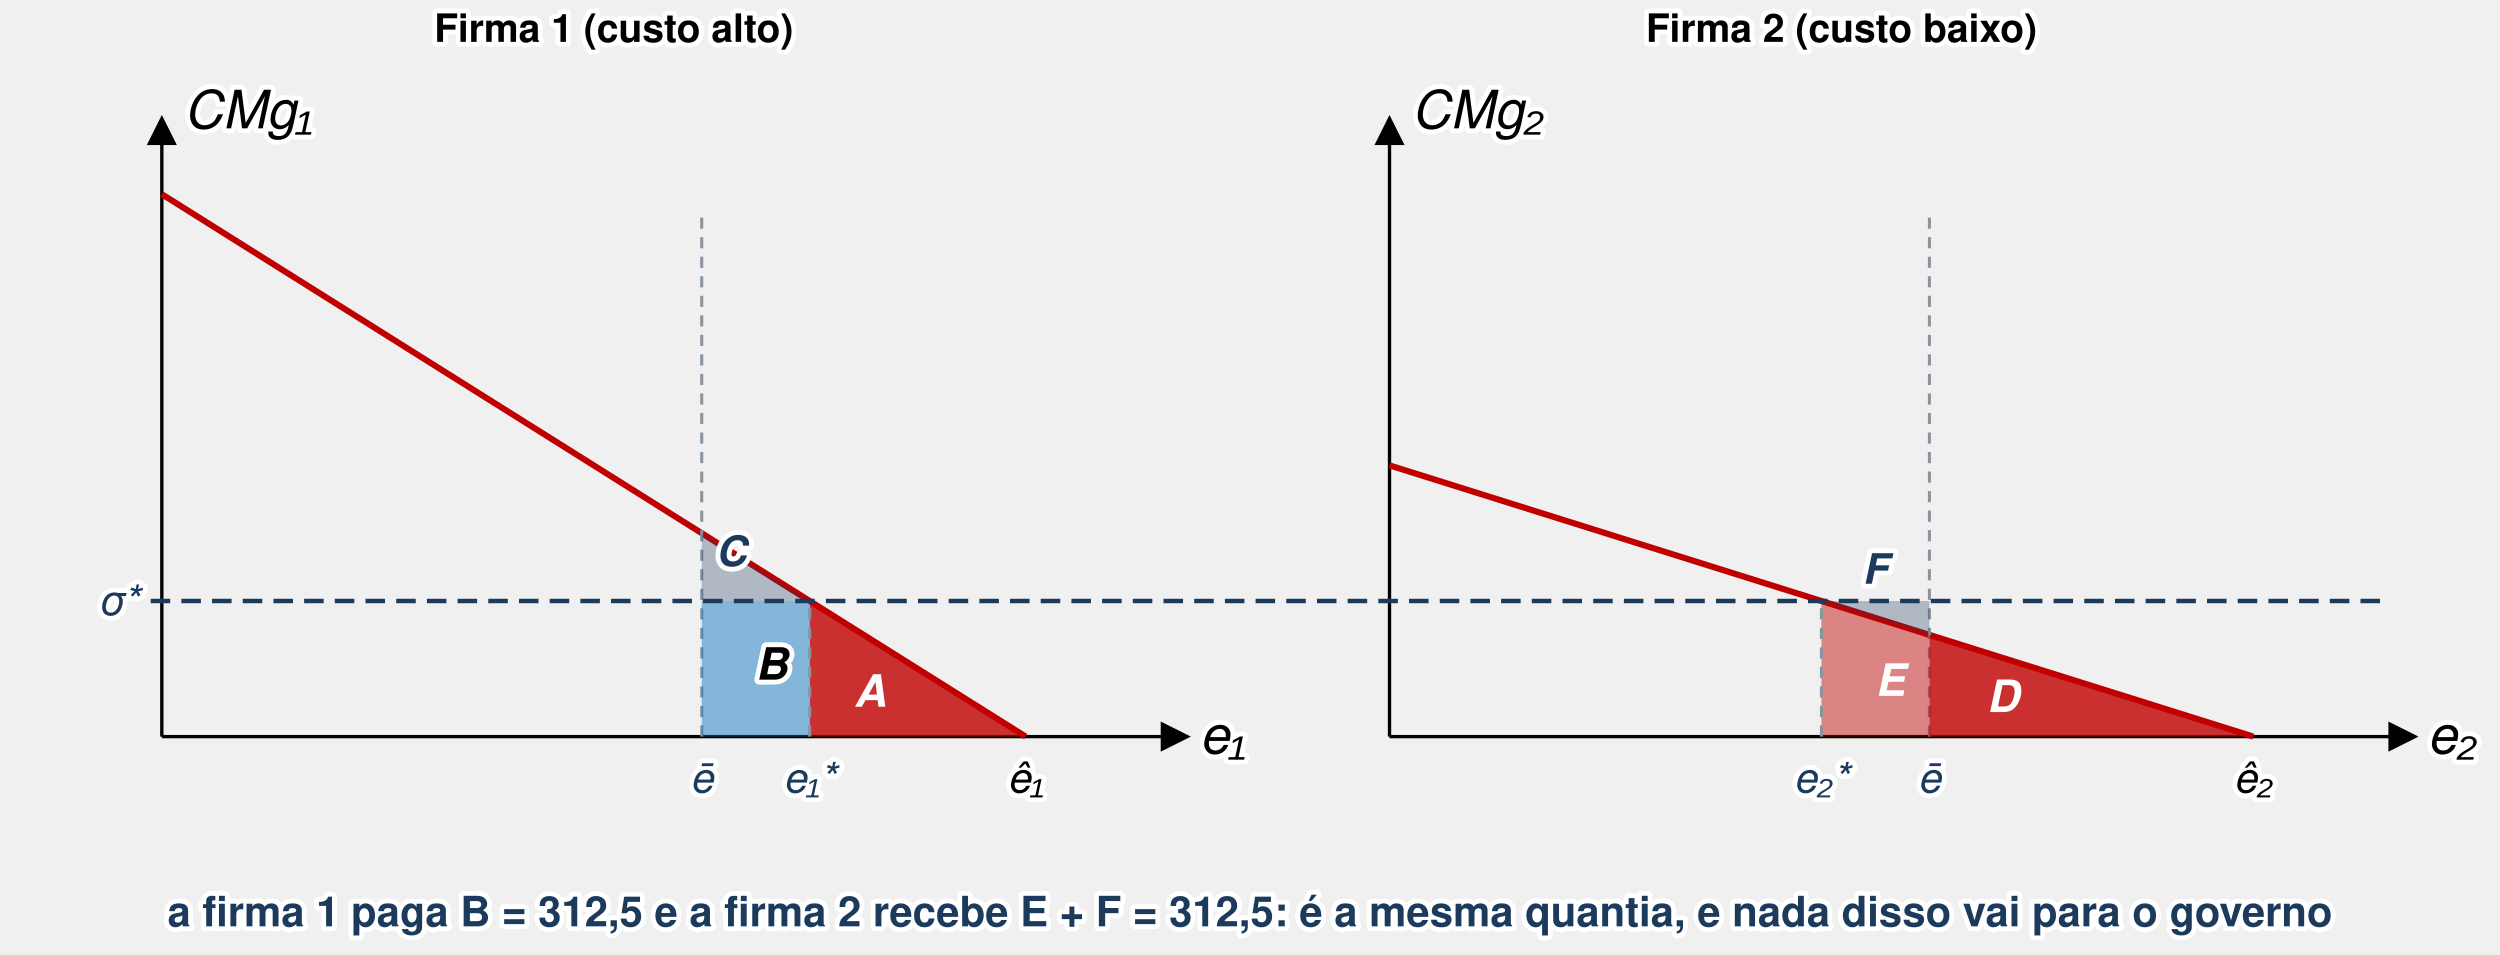
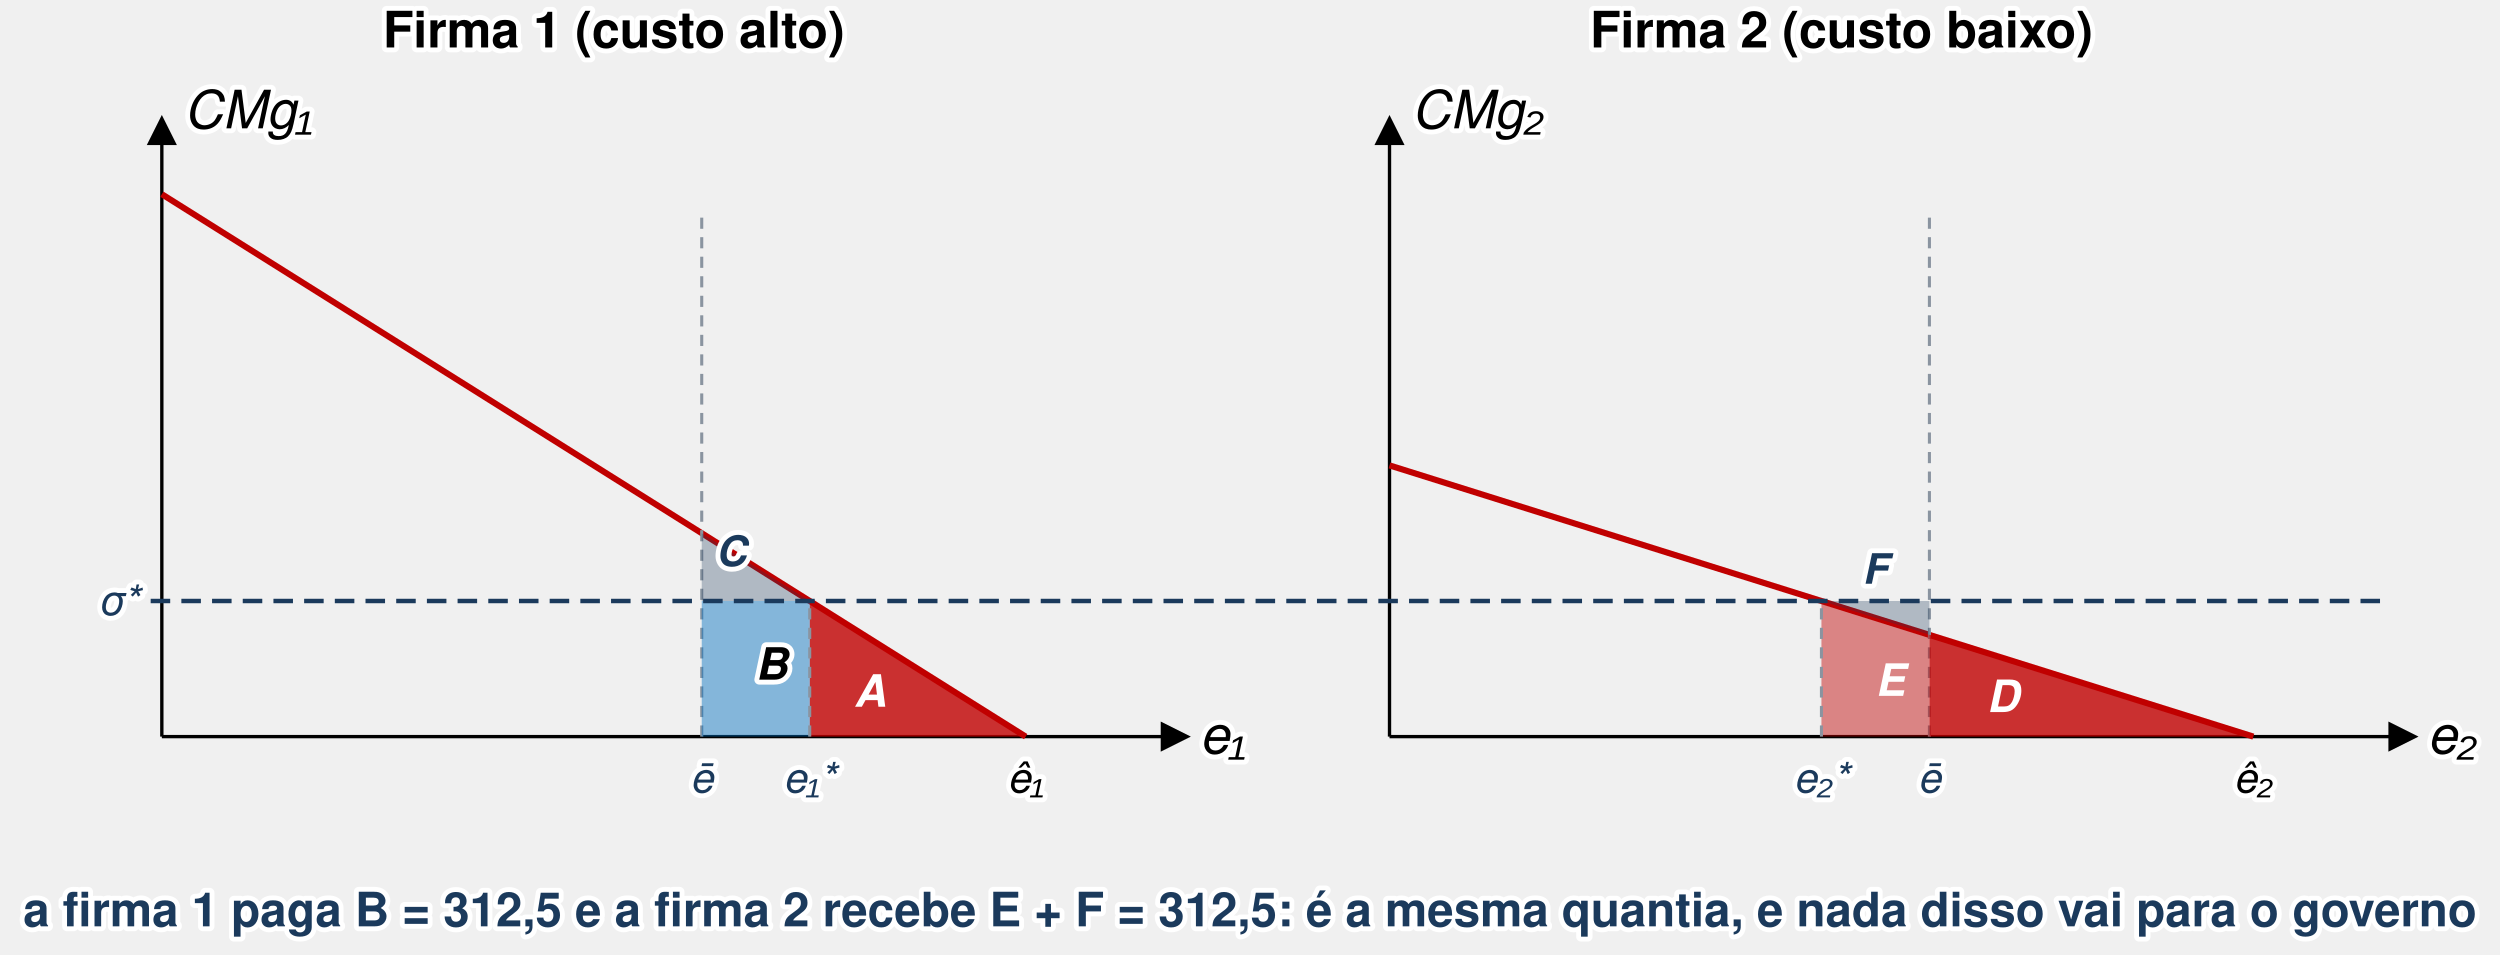
<svg xmlns="http://www.w3.org/2000/svg" width="896" height="342" viewBox="0 0 896 342" role="img" font-family="Source Sans Pro, Helvetica, Arial, sans-serif">
  <defs>
    <marker id="seta" markerWidth="9" markerHeight="9" refX="5" refY="4.5" orient="auto">
      <path d="M0,0 L9,4.5 L0,9 Z" fill="#000000" />
    </marker>
    <marker id="seta-apagada" markerWidth="9" markerHeight="9" refX="5" refY="4.5" orient="auto">
      <path d="M0,0 L9,4.5 L0,9 Z" fill="#c8d0d8" />
    </marker>
+     <marker id="seta-dano" markerWidth="9" markerHeight="9" refX="5" refY="4.5" orient="auto">
+       <path d="M0,0 L9,4.5 L0,9 Z" fill="#0070C0" />
+     </marker>
  </defs>
-   <text x="220.0" y="15.0" font-size="14" fill="#000000" text-anchor="middle" font-weight="600" stroke="#ffffff" stroke-width="3.5" stroke-linejoin="round" paint-order="stroke">Firma 1 (custo alto)</text>
-   <text x="660.0" y="15.0" font-size="14" fill="#000000" text-anchor="middle" font-weight="600" stroke="#ffffff" stroke-width="3.5" stroke-linejoin="round" paint-order="stroke">Firma 2 (custo baixo)</text>
+   <text x="220.0" y="17.0" font-size="18" fill="#000000" text-anchor="middle" font-weight="600" stroke="#ffffff" stroke-width="3.5" stroke-linejoin="round" paint-order="stroke">Firma 1 (custo alto)</text>
+   <text x="660.0" y="17.0" font-size="18" fill="#000000" text-anchor="middle" font-weight="600" stroke="#ffffff" stroke-width="3.5" stroke-linejoin="round" paint-order="stroke">Firma 2 (custo baixo)</text>
  <line x1="58.0" y1="264.0" x2="58.0" y2="46.0" stroke="#000000" stroke-width="1.2" marker-end="url(#seta)" />
  <line x1="58.0" y1="264.0" x2="422.0" y2="264.0" stroke="#000000" stroke-width="1.2" marker-end="url(#seta)" />
  <text x="430.0" y="270.0" font-size="19" fill="#000000" text-anchor="start" font-style="italic" stroke="#ffffff" stroke-width="3.5" stroke-linejoin="round" paint-order="stroke">e₁</text>
  <text x="66.0" y="46.0" font-size="19" fill="#000000" text-anchor="start" font-style="italic" stroke="#ffffff" stroke-width="3.5" stroke-linejoin="round" paint-order="stroke">CMg₁</text>
  <line x1="498.0" y1="264.0" x2="498.0" y2="46.0" stroke="#000000" stroke-width="1.2" marker-end="url(#seta)" />
  <line x1="498.0" y1="264.0" x2="862.0" y2="264.0" stroke="#000000" stroke-width="1.2" marker-end="url(#seta)" />
  <text x="870.0" y="270.0" font-size="19" fill="#000000" text-anchor="start" font-style="italic" stroke="#ffffff" stroke-width="3.5" stroke-linejoin="round" paint-order="stroke">e₂</text>
  <text x="506.0" y="46.0" font-size="19" fill="#000000" text-anchor="start" font-style="italic" stroke="#ffffff" stroke-width="3.5" stroke-linejoin="round" paint-order="stroke">CMg₂</text>
  <line x1="58.0" y1="69.6" x2="367.6" y2="264.0" stroke="#C00000" stroke-width="2.2" />
  <line x1="498.0" y1="166.8" x2="807.6" y2="264.0" stroke="#C00000" stroke-width="2.2" />
  <text x="367.6" y="284.0" font-size="15" fill="#000000" text-anchor="middle" font-style="italic" stroke="#ffffff" stroke-width="3.5" stroke-linejoin="round" paint-order="stroke">ê₁</text>
  <text x="807.6" y="284.0" font-size="15" fill="#000000" text-anchor="middle" font-style="italic" stroke="#ffffff" stroke-width="3.5" stroke-linejoin="round" paint-order="stroke">ê₂</text>
  <line x1="251.5" y1="264.0" x2="251.5" y2="77.3" stroke="#8a94a0" stroke-width="1.1" stroke-dasharray="4 3" />
  <text x="251.5" y="284.0" font-size="15" fill="#1b3a5c" text-anchor="middle" font-style="italic" stroke="#ffffff" stroke-width="3.5" stroke-linejoin="round" paint-order="stroke">ē</text>
  <line x1="691.5" y1="264.0" x2="691.5" y2="77.3" stroke="#8a94a0" stroke-width="1.1" stroke-dasharray="4 3" />
  <text x="691.5" y="284.0" font-size="15" fill="#1b3a5c" text-anchor="middle" font-style="italic" stroke="#ffffff" stroke-width="3.5" stroke-linejoin="round" paint-order="stroke">ē</text>
  <path d="M 290.2 264.0 L 367.6 264.0 L 290.2 215.4 Z" fill="#C00000" fill-opacity="0.8" stroke="none" />
  <path d="M 251.5 264.0 L 290.2 264.0 L 290.2 215.4 L 251.5 215.4 Z" fill="#0070C0" fill-opacity="0.45" stroke="none" />
  <path d="M 251.5 215.4 L 290.2 215.4 L 251.5 191.1 Z" fill="#1b3a5c" fill-opacity="0.3" stroke="none" />
  <path d="M 691.5 264.0 L 807.6 264.0 L 691.5 227.5 Z" fill="#C00000" fill-opacity="0.8" stroke="none" />
  <path d="M 652.8 264.0 L 691.5 264.0 L 691.5 227.5 L 652.8 215.4 Z" fill="#C00000" fill-opacity="0.45" stroke="none" />
  <path d="M 652.8 215.4 L 691.5 227.5 L 691.5 215.4 Z" fill="#1b3a5c" fill-opacity="0.3" stroke="none" />
  <line x1="54.0" y1="215.4" x2="854.0" y2="215.4" stroke="#1b3a5c" stroke-width="1.6" stroke-dasharray="7 4" />
  <text x="50.0" y="220.4" font-size="15" fill="#1b3a5c" text-anchor="end" font-style="italic" stroke="#ffffff" stroke-width="3.5" stroke-linejoin="round" paint-order="stroke">σ*</text>
  <line x1="290.2" y1="264.0" x2="290.2" y2="215.4" stroke="#8a94a0" stroke-width="1.1" stroke-dasharray="4 3" />
  <text x="290.2" y="284.0" font-size="15" fill="#1b3a5c" text-anchor="middle" font-style="italic" stroke="#ffffff" stroke-width="3.5" stroke-linejoin="round" paint-order="stroke">e₁*</text>
  <line x1="652.8" y1="264.0" x2="652.8" y2="215.4" stroke="#8a94a0" stroke-width="1.1" stroke-dasharray="4 3" />
  <text x="652.8" y="284.0" font-size="15" fill="#1b3a5c" text-anchor="middle" font-style="italic" stroke="#ffffff" stroke-width="3.5" stroke-linejoin="round" paint-order="stroke">e₂*</text>
  <text x="311.8" y="253.3" font-size="16" fill="#ffffff" text-anchor="middle" font-style="italic" font-weight="600">A</text>
  <text x="270.8" y="243.6" font-size="16" fill="#000000" text-anchor="start" font-style="italic" font-weight="600" stroke="#ffffff" stroke-width="3.5" stroke-linejoin="round" paint-order="stroke">B</text>
  <text x="262.0" y="202.8" font-size="15" fill="#1b3a5c" text-anchor="middle" font-style="italic" font-weight="600" stroke="#ffffff" stroke-width="3.5" stroke-linejoin="round" paint-order="stroke">C</text>
  <text x="717.8" y="255.2" font-size="16" fill="#ffffff" text-anchor="middle" font-style="italic" font-weight="600">D</text>
  <text x="672.1" y="249.4" font-size="16" fill="#ffffff" text-anchor="start" font-style="italic" font-weight="600">E</text>
  <text x="672.1" y="209.2" font-size="15" fill="#1b3a5c" text-anchor="middle" font-style="italic" font-weight="600" stroke="#ffffff" stroke-width="3.5" stroke-linejoin="round" paint-order="stroke">F</text>
-   <text x="448.0" y="332.0" font-size="15" fill="#1b3a5c" text-anchor="middle" font-weight="600" stroke="#ffffff" stroke-width="3.5" stroke-linejoin="round" paint-order="stroke">a firma 1 paga B = 312,5 e a firma 2 recebe E + F = 312,5: é a mesma quantia, e nada disso vai para o governo</text>
+   <text x="448.0" y="332.0" font-size="17" fill="#1b3a5c" text-anchor="middle" font-weight="600" stroke="#ffffff" stroke-width="3.5" stroke-linejoin="round" paint-order="stroke">a firma 1 paga B = 312,5 e a firma 2 recebe E + F = 312,5: é a mesma quantia, e nada disso vai para o governo</text>
</svg>
